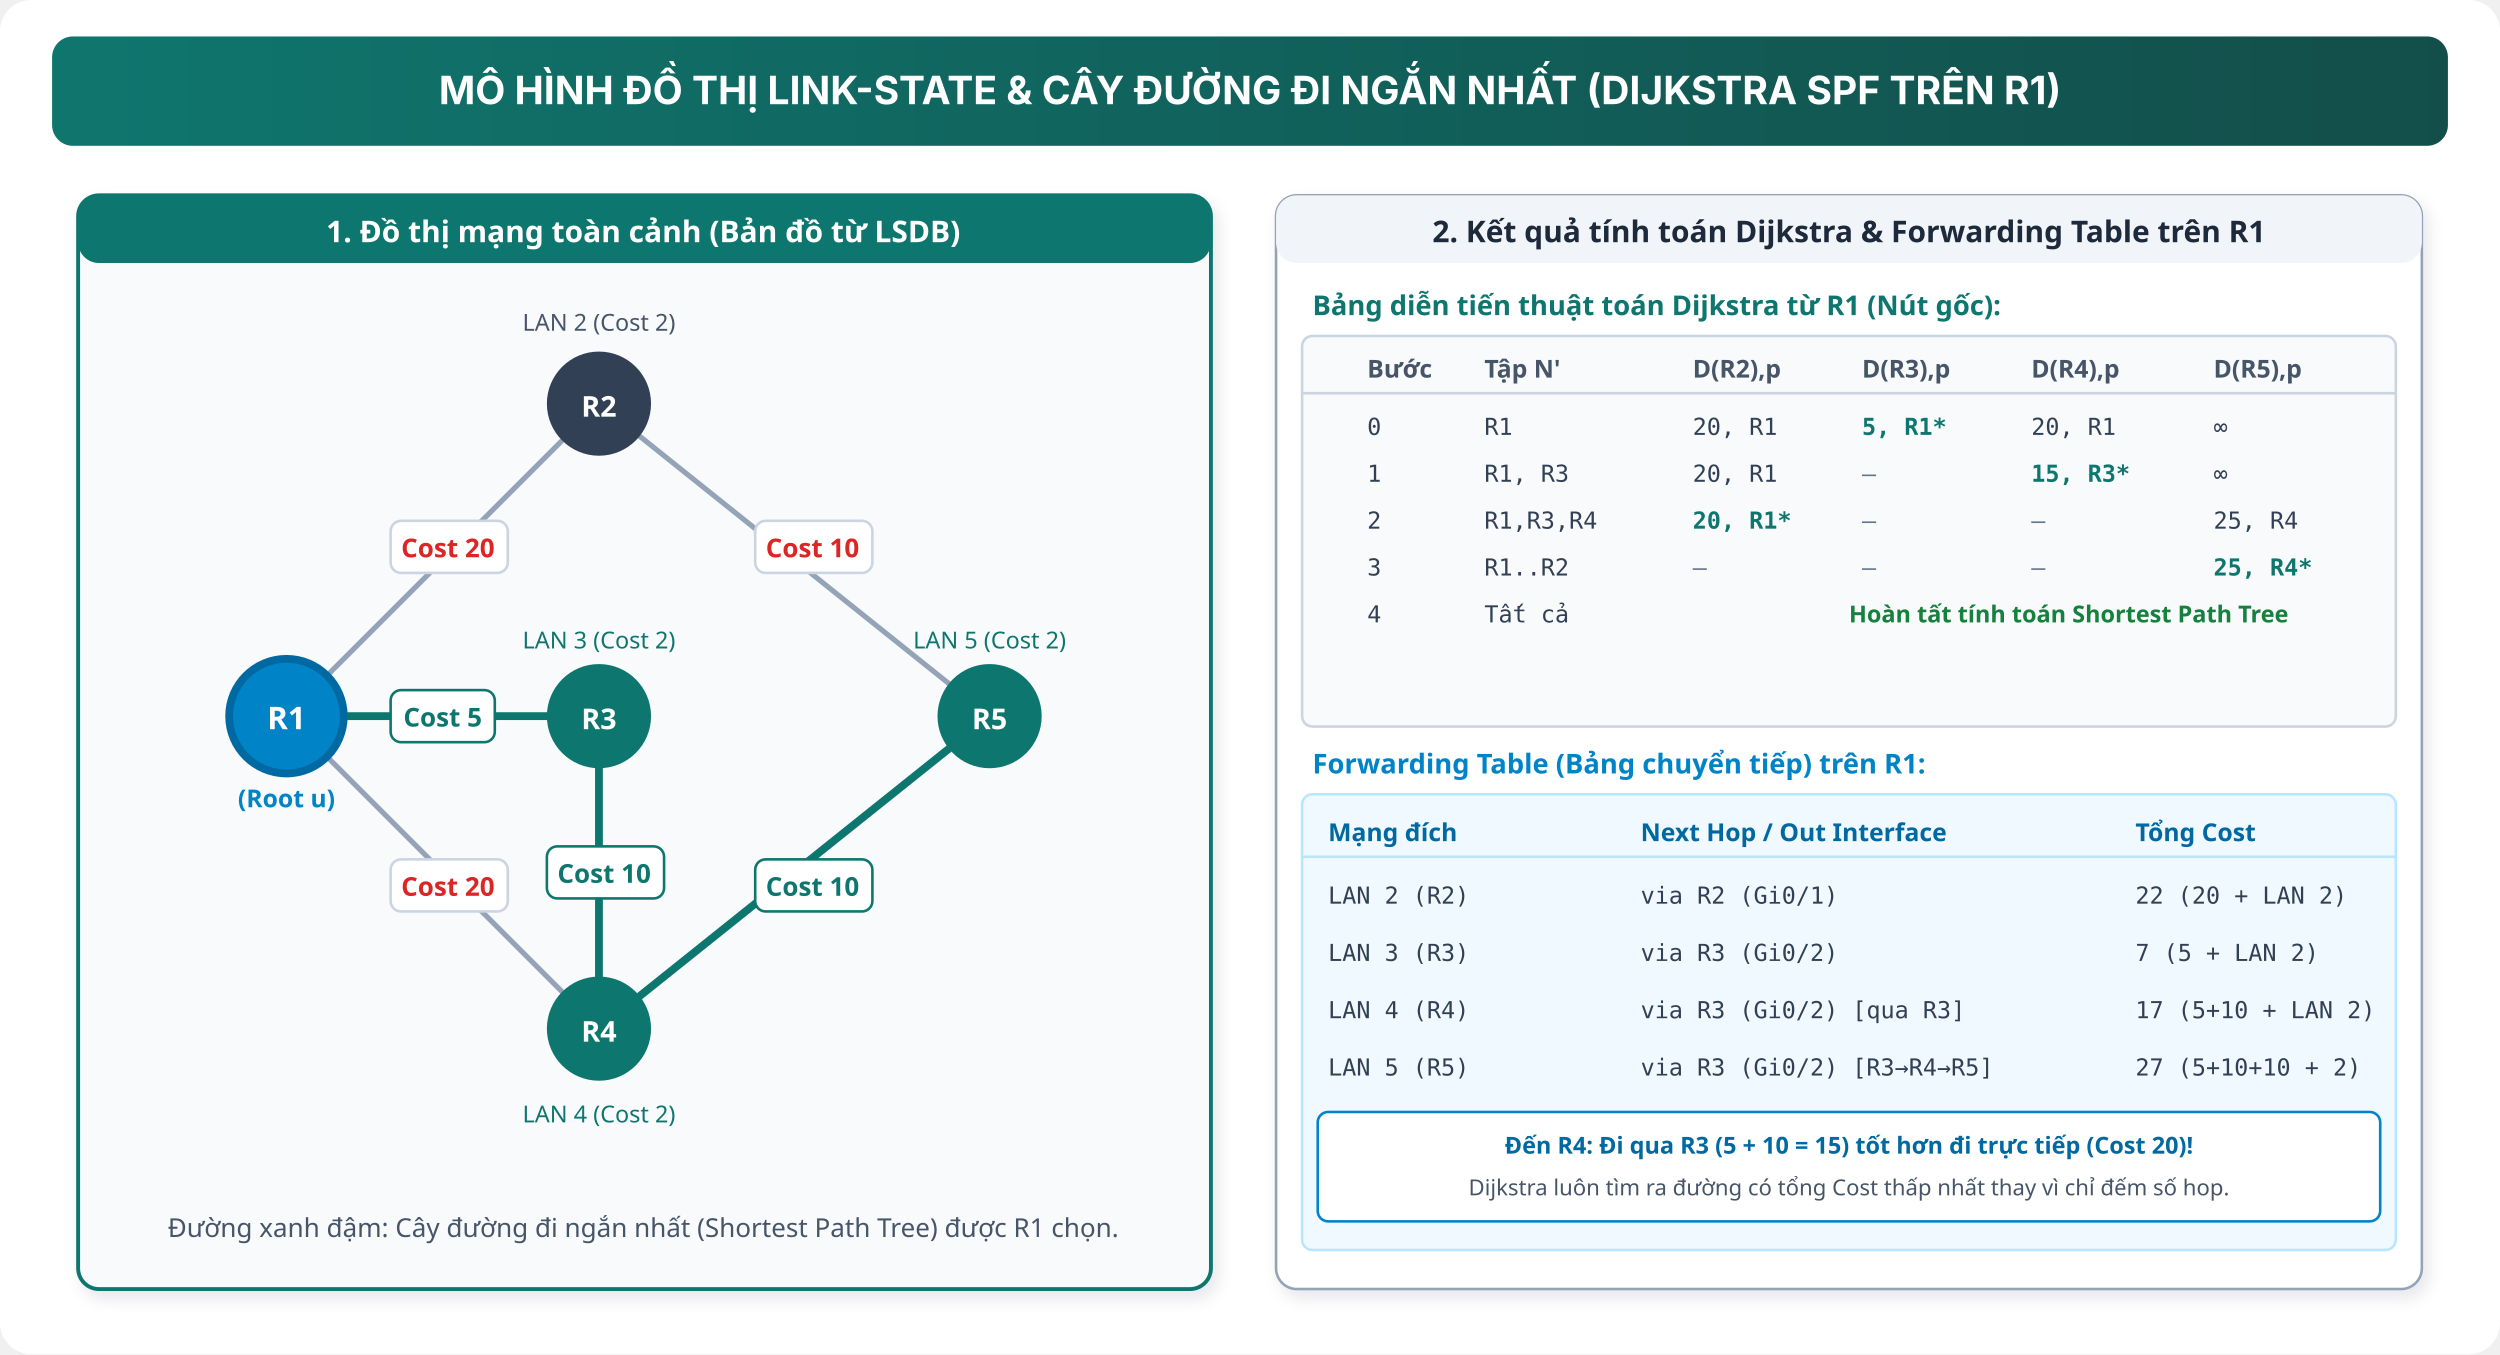
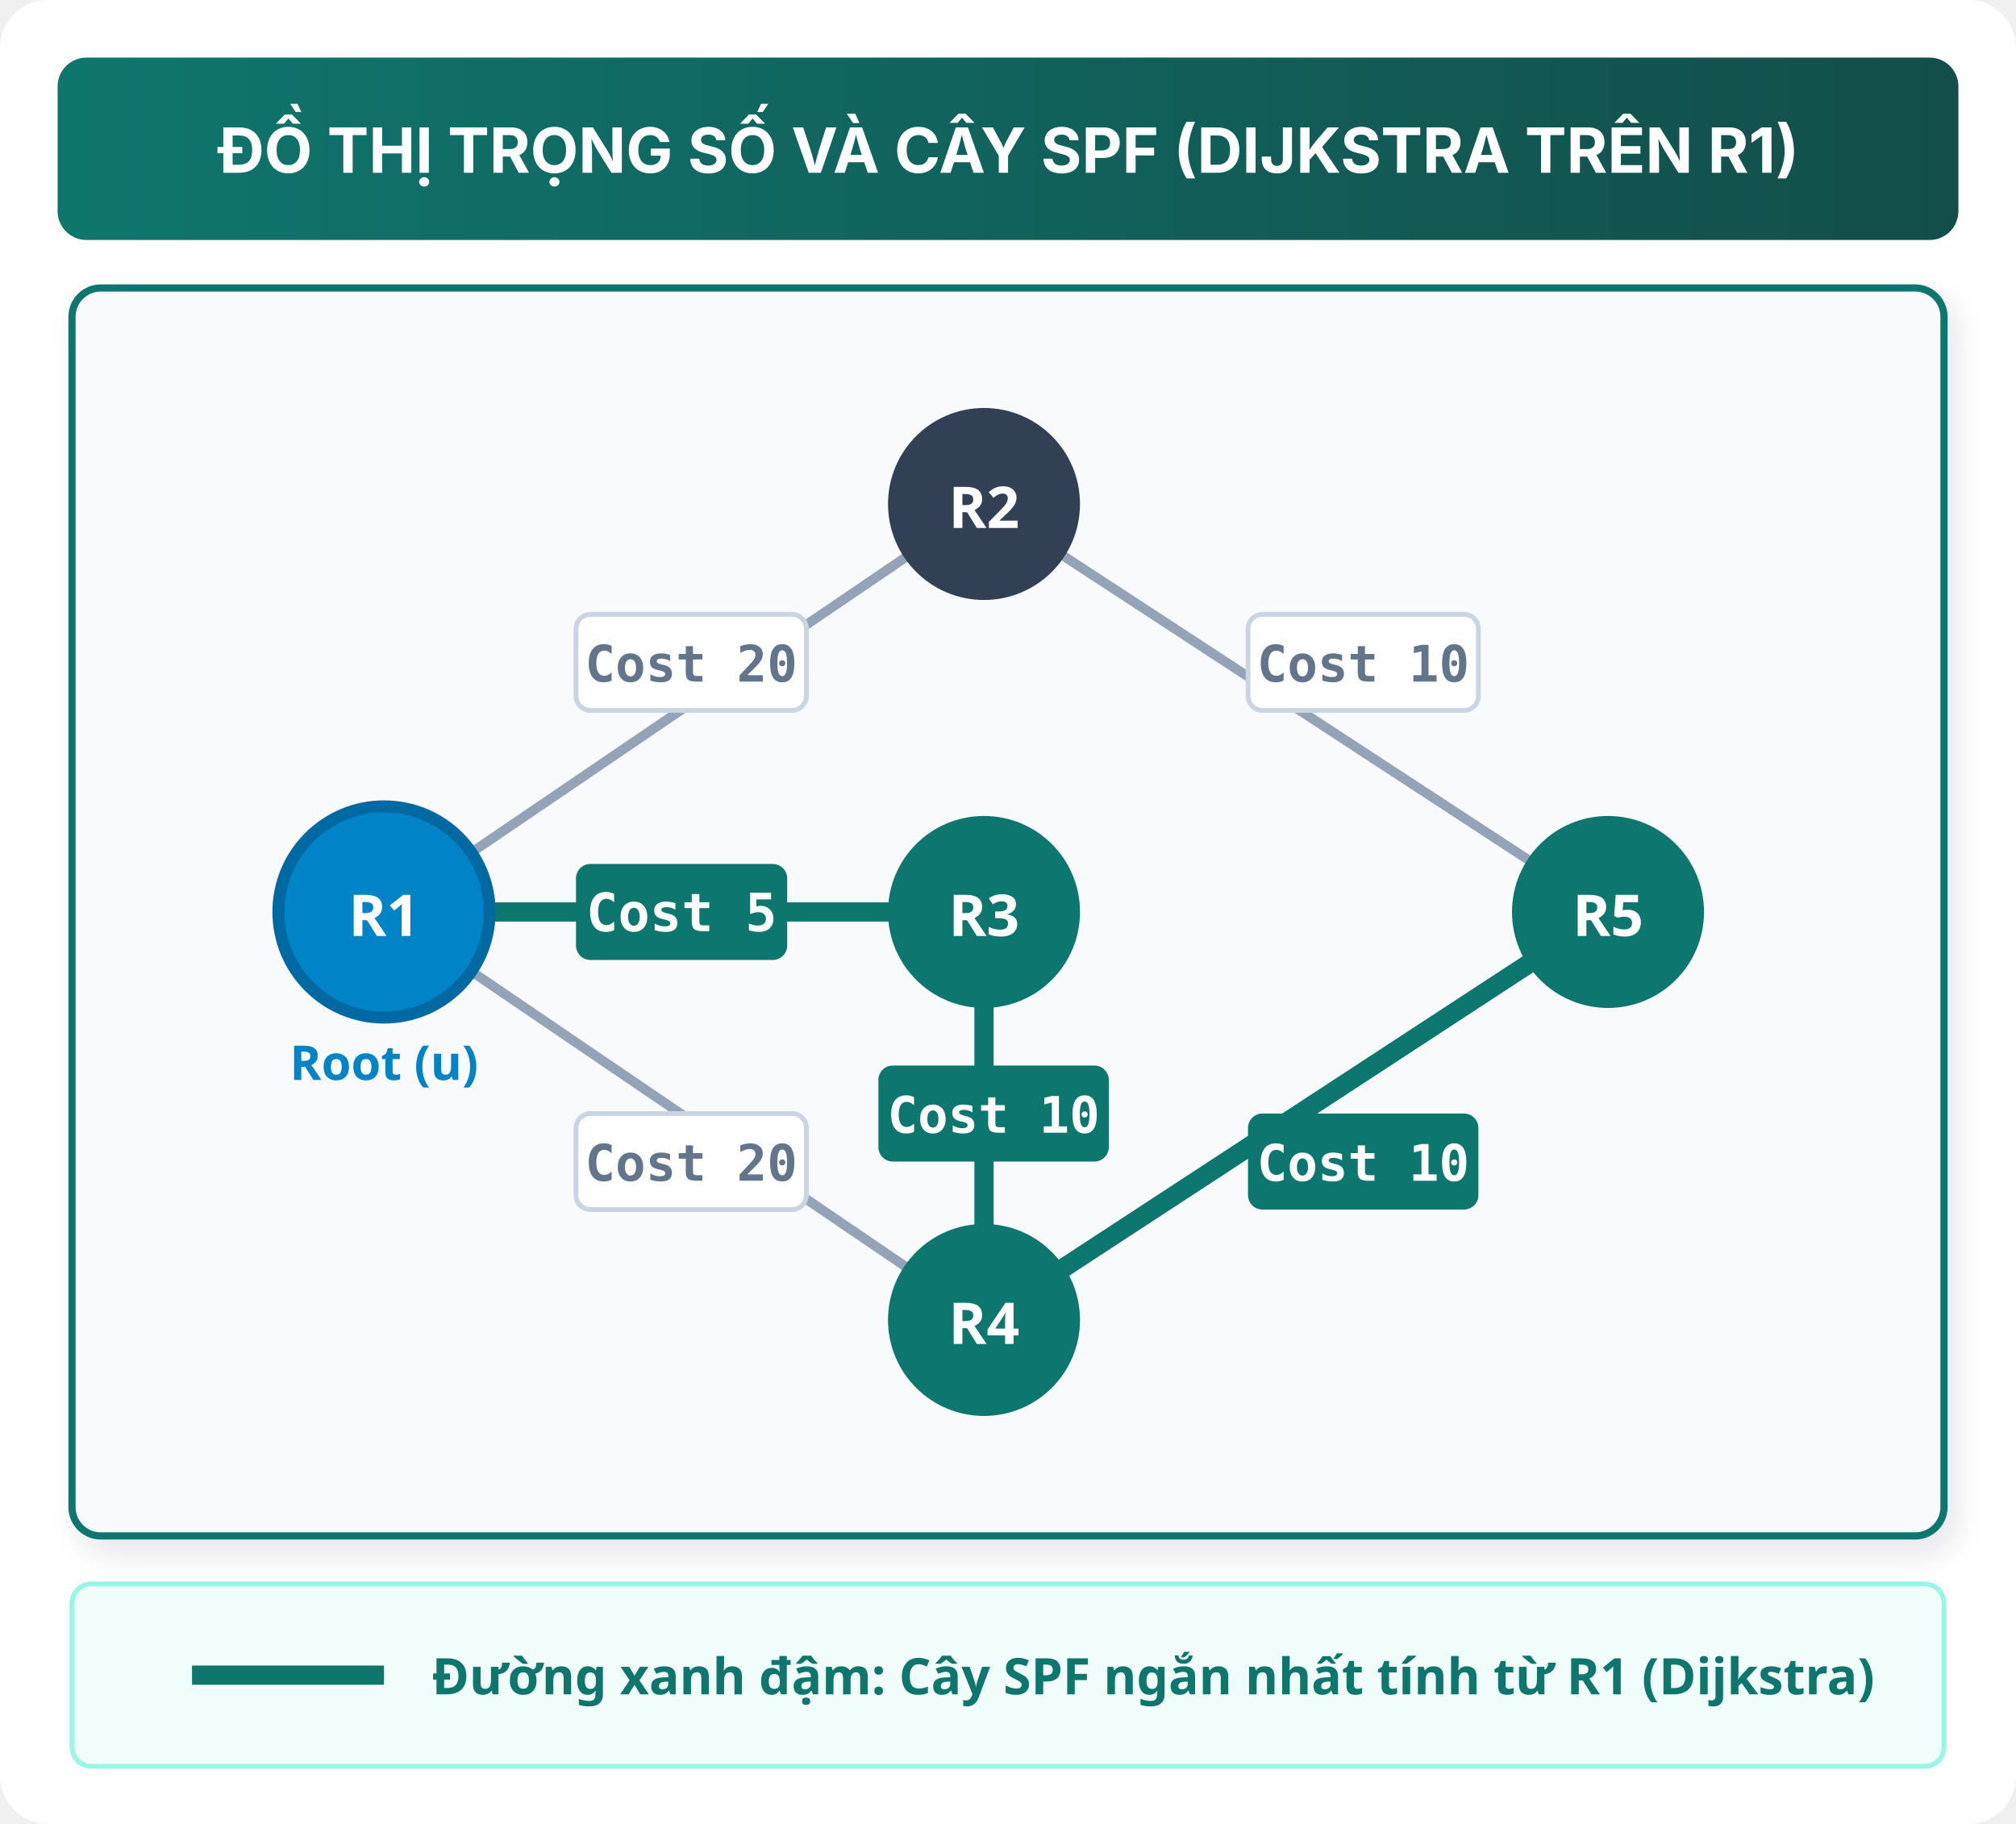
- <svg xmlns="http://www.w3.org/2000/svg" viewBox="0 0 960 520" width="100%" height="100%">
+ <svg xmlns="http://www.w3.org/2000/svg" viewBox="0 0 420 380" width="100%" height="100%">
  <defs>
-     <linearGradient id="ospfHeader" x1="0%" y1="0%" x2="100%" y2="0%">
+     <linearGradient id="ospfHdr" x1="0%" y1="0%" x2="100%" y2="0%">
      <stop offset="0%" stop-color="#0f766e" />
      <stop offset="100%" stop-color="#134e4a" />
    </linearGradient>
-     <filter id="ospfShadow" x="-5%" y="-5%" width="110%" height="115%" filterUnits="userSpaceOnUse">
+     <filter id="oSh" x="-5%" y="-5%" width="110%" height="115%" filterUnits="userSpaceOnUse">
      <feDropShadow dx="2" dy="3" stdDeviation="3" flood-color="#0f172a" flood-opacity="0.10" />
    </filter>
  </defs>
-   <rect width="100%" height="100%" fill="#ffffff" rx="12" />
-   <rect x="20" y="14" width="920" height="42" rx="8" fill="url(#ospfHeader)" />
-   <text x="480" y="40" fill="#ffffff" font-family="system-ui, -apple-system, sans-serif" font-size="15" font-weight="bold" text-anchor="middle">
-     MÔ HÌNH ĐỒ THỊ LINK-STATE &amp; CÂY ĐƯỜNG ĐI NGẮN NHẤT (DIJKSTRA SPF TRÊN R1)
+   <rect width="100%" height="100%" fill="#ffffff" rx="10" />
+   <rect x="12" y="12" width="396" height="38" rx="6" fill="url(#ospfHdr)" />
+   <text x="210" y="36" fill="#ffffff" font-family="system-ui, -apple-system, sans-serif" font-size="13" font-weight="bold" text-anchor="middle">
+     ĐỒ THỊ TRỌNG SỐ VÀ CÂY SPF (DIJKSTRA TRÊN R1)
  </text>
-   <g transform="translate(30, 75)" filter="url(#ospfShadow)">
-     <rect width="435" height="420" rx="8" fill="#f8fafc" stroke="#0f766e" stroke-width="1.5" />
-     <rect width="435" height="26" rx="8" fill="#0f766e" />
-     <text x="217" y="18" fill="#ffffff" font-family="system-ui, sans-serif" font-size="11.5" font-weight="bold" text-anchor="middle">
-       1. Đồ thị mạng toàn cảnh (Bản đồ từ LSDB)
-     </text>
-     <line x1="80" y1="200" x2="200" y2="80" stroke="#94a3b8" stroke-width="2" />
-     <rect x="120" y="125" width="45" height="20" rx="4" fill="#ffffff" stroke="#cbd5e1" />
-     <text x="142" y="139" fill="#dc2626" font-family="system-ui, sans-serif" font-size="10" font-weight="bold" text-anchor="middle">Cost 20</text>
-     <line x1="80" y1="200" x2="200" y2="200" stroke="#0f766e" stroke-width="3" />
-     <rect x="120" y="190" width="40" height="20" rx="4" fill="#ffffff" stroke="#0f766e" />
-     <text x="140" y="204" fill="#0f766e" font-family="system-ui, sans-serif" font-size="10" font-weight="bold" text-anchor="middle">Cost 5</text>
-     <line x1="80" y1="200" x2="200" y2="320" stroke="#94a3b8" stroke-width="2" />
-     <rect x="120" y="255" width="45" height="20" rx="4" fill="#ffffff" stroke="#cbd5e1" />
-     <text x="142" y="269" fill="#dc2626" font-family="system-ui, sans-serif" font-size="10" font-weight="bold" text-anchor="middle">Cost 20</text>
-     <line x1="200" y1="80" x2="350" y2="200" stroke="#94a3b8" stroke-width="2" />
-     <rect x="260" y="125" width="45" height="20" rx="4" fill="#ffffff" stroke="#cbd5e1" />
-     <text x="282" y="139" fill="#dc2626" font-family="system-ui, sans-serif" font-size="10" font-weight="bold" text-anchor="middle">Cost 10</text>
-     <line x1="200" y1="200" x2="200" y2="320" stroke="#0f766e" stroke-width="3" />
-     <rect x="180" y="250" width="45" height="20" rx="4" fill="#ffffff" stroke="#0f766e" />
-     <text x="202" y="264" fill="#0f766e" font-family="system-ui, sans-serif" font-size="10" font-weight="bold" text-anchor="middle">Cost 10</text>
-     <line x1="200" y1="320" x2="350" y2="200" stroke="#0f766e" stroke-width="3" />
-     <rect x="260" y="255" width="45" height="20" rx="4" fill="#ffffff" stroke="#0f766e" />
-     <text x="282" y="269" fill="#0f766e" font-family="system-ui, sans-serif" font-size="10" font-weight="bold" text-anchor="middle">Cost 10</text>
-     <circle cx="80" cy="200" r="22" fill="#0284c7" stroke="#0369a1" stroke-width="3" />
-     <text x="80" y="205" fill="#ffffff" font-family="system-ui, sans-serif" font-size="12" font-weight="bold" text-anchor="middle">R1</text>
-     <text x="80" y="235" fill="#0284c7" font-family="system-ui, sans-serif" font-size="9.5" font-weight="bold" text-anchor="middle">(Root u)</text>
-     <circle cx="200" cy="80" r="20" fill="#334155" />
-     <text x="200" y="85" fill="#ffffff" font-family="system-ui, sans-serif" font-size="11" font-weight="bold" text-anchor="middle">R2</text>
-     <text x="200" y="52" fill="#475569" font-family="system-ui, sans-serif" font-size="9" text-anchor="middle">LAN 2 (Cost 2)</text>
-     <circle cx="200" cy="200" r="20" fill="#0f766e" />
-     <text x="200" y="205" fill="#ffffff" font-family="system-ui, sans-serif" font-size="11" font-weight="bold" text-anchor="middle">R3</text>
-     <text x="200" y="174" fill="#0f766e" font-family="system-ui, sans-serif" font-size="9" text-anchor="middle">LAN 3 (Cost 2)</text>
-     <circle cx="200" cy="320" r="20" fill="#0f766e" />
-     <text x="200" y="325" fill="#ffffff" font-family="system-ui, sans-serif" font-size="11" font-weight="bold" text-anchor="middle">R4</text>
-     <text x="200" y="356" fill="#0f766e" font-family="system-ui, sans-serif" font-size="9" text-anchor="middle">LAN 4 (Cost 2)</text>
-     <circle cx="350" cy="200" r="20" fill="#0f766e" />
-     <text x="350" y="205" fill="#ffffff" font-family="system-ui, sans-serif" font-size="11" font-weight="bold" text-anchor="middle">R5</text>
-     <text x="350" y="174" fill="#0f766e" font-family="system-ui, sans-serif" font-size="9" text-anchor="middle">LAN 5 (Cost 2)</text>
-     <text x="217" y="400" fill="#475569" font-family="system-ui, sans-serif" font-size="10" text-anchor="middle">
-       Đường xanh đậm: Cây đường đi ngắn nhất (Shortest Path Tree) được R1 chọn.
-     </text>
+   <g transform="translate(15, 60)" filter="url(#oSh)">
+     <rect width="390" height="260" rx="6" fill="#f8fafc" stroke="#0f766e" stroke-width="1.5" />
+     <line x1="65" y1="130" x2="190" y2="45" stroke="#94a3b8" stroke-width="2" />
+     <rect x="105" y="68" width="48" height="20" rx="3" fill="#ffffff" stroke="#cbd5e1" />
+     <text x="129" y="82" fill="#64748b" font-family="monospace" font-size="10.5" font-weight="bold" text-anchor="middle">Cost 20</text>
+     <line x1="65" y1="130" x2="190" y2="215" stroke="#94a3b8" stroke-width="2" />
+     <rect x="105" y="172" width="48" height="20" rx="3" fill="#ffffff" stroke="#cbd5e1" />
+     <text x="129" y="186" fill="#64748b" font-family="monospace" font-size="10.5" font-weight="bold" text-anchor="middle">Cost 20</text>
+     <line x1="190" y1="45" x2="320" y2="130" stroke="#94a3b8" stroke-width="2" />
+     <rect x="245" y="68" width="48" height="20" rx="3" fill="#ffffff" stroke="#cbd5e1" />
+     <text x="269" y="82" fill="#64748b" font-family="monospace" font-size="10.5" font-weight="bold" text-anchor="middle">Cost 10</text>
+     <line x1="65" y1="130" x2="190" y2="130" stroke="#0f766e" stroke-width="4" />
+     <rect x="105" y="120" width="44" height="20" rx="3" fill="#0f766e" />
+     <text x="127" y="134" fill="#ffffff" font-family="monospace" font-size="11" font-weight="bold" text-anchor="middle">Cost 5</text>
+     <line x1="190" y1="130" x2="190" y2="215" stroke="#0f766e" stroke-width="4" />
+     <rect x="168" y="162" width="48" height="20" rx="3" fill="#0f766e" />
+     <text x="192" y="176" fill="#ffffff" font-family="monospace" font-size="10.5" font-weight="bold" text-anchor="middle">Cost 10</text>
+     <line x1="190" y1="215" x2="320" y2="130" stroke="#0f766e" stroke-width="4" />
+     <rect x="245" y="172" width="48" height="20" rx="3" fill="#0f766e" />
+     <text x="269" y="186" fill="#ffffff" font-family="monospace" font-size="10.5" font-weight="bold" text-anchor="middle">Cost 10</text>
+     <circle cx="65" cy="130" r="22" fill="#0284c7" stroke="#0369a1" stroke-width="2.5" />
+     <text x="65" y="135" fill="#ffffff" font-family="system-ui, sans-serif" font-size="12" font-weight="bold" text-anchor="middle">R1</text>
+     <text x="65" y="165" fill="#0284c7" font-family="system-ui, sans-serif" font-size="10" font-weight="bold" text-anchor="middle">Root (u)</text>
+     <circle cx="190" cy="45" r="20" fill="#334155" />
+     <text x="190" y="50" fill="#ffffff" font-family="system-ui, sans-serif" font-size="12" font-weight="bold" text-anchor="middle">R2</text>
+     <circle cx="190" cy="130" r="20" fill="#0f766e" />
+     <text x="190" y="135" fill="#ffffff" font-family="system-ui, sans-serif" font-size="12" font-weight="bold" text-anchor="middle">R3</text>
+     <circle cx="190" cy="215" r="20" fill="#0f766e" />
+     <text x="190" y="220" fill="#ffffff" font-family="system-ui, sans-serif" font-size="12" font-weight="bold" text-anchor="middle">R4</text>
+     <circle cx="320" cy="130" r="20" fill="#0f766e" />
+     <text x="320" y="135" fill="#ffffff" font-family="system-ui, sans-serif" font-size="12" font-weight="bold" text-anchor="middle">R5</text>
  </g>
-   <g transform="translate(490, 75)" filter="url(#ospfShadow)">
-     <rect width="440" height="420" rx="8" fill="#ffffff" stroke="#94a3b8" stroke-width="1" />
-     <rect width="440" height="26" rx="8" fill="#f1f5f9" />
-     <text x="220" y="18" fill="#1e293b" font-family="system-ui, sans-serif" font-size="11.5" font-weight="bold" text-anchor="middle">
-       2. Kết quả tính toán Dijkstra &amp; Forwarding Table trên R1
-     </text>
-     <text x="14" y="46" fill="#0f766e" font-family="system-ui, sans-serif" font-size="10.5" font-weight="bold">
-       Bảng diễn tiến thuật toán Dijkstra từ R1 (Nút gốc):
-     </text>
-     <rect x="10" y="54" width="420" height="150" rx="4" fill="#f8fafc" stroke="#cbd5e1" />
-     <text x="35" y="70" fill="#475569" font-family="system-ui, sans-serif" font-size="9.5" font-weight="bold">Bước</text>
-     <text x="80" y="70" fill="#475569" font-family="system-ui, sans-serif" font-size="9.5" font-weight="bold">Tập N'</text>
-     <text x="160" y="70" fill="#475569" font-family="system-ui, sans-serif" font-size="9.5" font-weight="bold">D(R2),p</text>
-     <text x="225" y="70" fill="#475569" font-family="system-ui, sans-serif" font-size="9.5" font-weight="bold">D(R3),p</text>
-     <text x="290" y="70" fill="#475569" font-family="system-ui, sans-serif" font-size="9.5" font-weight="bold">D(R4),p</text>
-     <text x="360" y="70" fill="#475569" font-family="system-ui, sans-serif" font-size="9.5" font-weight="bold">D(R5),p</text>
-     <line x1="10" y1="76" x2="430" y2="76" stroke="#cbd5e1" />
-     <text x="35" y="92" fill="#334155" font-family="monospace" font-size="9">0</text>
-     <text x="80" y="92" fill="#334155" font-family="monospace" font-size="9">R1</text>
-     <text x="160" y="92" fill="#334155" font-family="monospace" font-size="9">20, R1</text>
-     <text x="225" y="92" fill="#0f766e" font-family="monospace" font-size="9" font-weight="bold">5, R1*</text>
-     <text x="290" y="92" fill="#334155" font-family="monospace" font-size="9">20, R1</text>
-     <text x="360" y="92" fill="#334155" font-family="monospace" font-size="9">∞</text>
-     <text x="35" y="110" fill="#334155" font-family="monospace" font-size="9">1</text>
-     <text x="80" y="110" fill="#334155" font-family="monospace" font-size="9">R1, R3</text>
-     <text x="160" y="110" fill="#334155" font-family="monospace" font-size="9">20, R1</text>
-     <text x="225" y="110" fill="#64748b" font-family="monospace" font-size="9">—</text>
-     <text x="290" y="110" fill="#0f766e" font-family="monospace" font-size="9" font-weight="bold">15, R3*</text>
-     <text x="360" y="110" fill="#334155" font-family="monospace" font-size="9">∞</text>
-     <text x="35" y="128" fill="#334155" font-family="monospace" font-size="9">2</text>
-     <text x="80" y="128" fill="#334155" font-family="monospace" font-size="9">R1,R3,R4</text>
-     <text x="160" y="128" fill="#0f766e" font-family="monospace" font-size="9" font-weight="bold">20, R1*</text>
-     <text x="225" y="128" fill="#64748b" font-family="monospace" font-size="9">—</text>
-     <text x="290" y="128" fill="#64748b" font-family="monospace" font-size="9">—</text>
-     <text x="360" y="128" fill="#334155" font-family="monospace" font-size="9">25, R4</text>
-     <text x="35" y="146" fill="#334155" font-family="monospace" font-size="9">3</text>
-     <text x="80" y="146" fill="#334155" font-family="monospace" font-size="9">R1..R2</text>
-     <text x="160" y="146" fill="#64748b" font-family="monospace" font-size="9">—</text>
-     <text x="225" y="146" fill="#64748b" font-family="monospace" font-size="9">—</text>
-     <text x="290" y="146" fill="#64748b" font-family="monospace" font-size="9">—</text>
-     <text x="360" y="146" fill="#0f766e" font-family="monospace" font-size="9" font-weight="bold">25, R4*</text>
-     <text x="35" y="164" fill="#334155" font-family="monospace" font-size="9">4</text>
-     <text x="80" y="164" fill="#334155" font-family="monospace" font-size="9">Tất cả</text>
-     <text x="220" y="164" fill="#15803d" font-family="system-ui, sans-serif" font-size="9" font-weight="bold">Hoàn tất tính toán Shortest Path Tree</text>
-     <text x="14" y="222" fill="#0284c7" font-family="system-ui, sans-serif" font-size="10.5" font-weight="bold">
-       Forwarding Table (Bảng chuyển tiếp) trên R1:
-     </text>
-     <rect x="10" y="230" width="420" height="175" rx="4" fill="#f0f9ff" stroke="#bae6fd" />
-     <text x="20" y="248" fill="#0369a1" font-family="system-ui, sans-serif" font-size="9.5" font-weight="bold">Mạng đích</text>
-     <text x="140" y="248" fill="#0369a1" font-family="system-ui, sans-serif" font-size="9.5" font-weight="bold">Next Hop / Out Interface</text>
-     <text x="330" y="248" fill="#0369a1" font-family="system-ui, sans-serif" font-size="9.5" font-weight="bold">Tổng Cost</text>
-     <line x1="10" y1="254" x2="430" y2="254" stroke="#bae6fd" />
-     <text x="20" y="272" fill="#334155" font-family="monospace" font-size="9">LAN 2 (R2)</text>
-     <text x="140" y="272" fill="#334155" font-family="monospace" font-size="9">via R2 (Gi0/1)</text>
-     <text x="330" y="272" fill="#334155" font-family="monospace" font-size="9">22 (20 + LAN 2)</text>
-     <text x="20" y="294" fill="#334155" font-family="monospace" font-size="9">LAN 3 (R3)</text>
-     <text x="140" y="294" fill="#334155" font-family="monospace" font-size="9">via R3 (Gi0/2)</text>
-     <text x="330" y="294" fill="#334155" font-family="monospace" font-size="9">7 (5 + LAN 2)</text>
-     <text x="20" y="316" fill="#334155" font-family="monospace" font-size="9">LAN 4 (R4)</text>
-     <text x="140" y="316" fill="#334155" font-family="monospace" font-size="9">via R3 (Gi0/2) [qua R3]</text>
-     <text x="330" y="316" fill="#334155" font-family="monospace" font-size="9">17 (5+10 + LAN 2)</text>
-     <text x="20" y="338" fill="#334155" font-family="monospace" font-size="9">LAN 5 (R5)</text>
-     <text x="140" y="338" fill="#334155" font-family="monospace" font-size="9">via R3 (Gi0/2) [R3→R4→R5]</text>
-     <text x="330" y="338" fill="#334155" font-family="monospace" font-size="9">27 (5+10+10 + 2)</text>
-     <rect x="16" y="352" width="408" height="42" rx="4" fill="#ffffff" stroke="#0284c7" />
-     <text x="220" y="368" fill="#0369a1" font-family="system-ui, sans-serif" font-size="9" font-weight="bold" text-anchor="middle">
-       Đến R4: Đi qua R3 (5 + 10 = 15) tốt hơn đi trực tiếp (Cost 20)!
-     </text>
-     <text x="220" y="384" fill="#475569" font-family="system-ui, sans-serif" font-size="8.5" text-anchor="middle">
-       Dijkstra luôn tìm ra đường có tổng Cost thấp nhất thay vì chỉ đếm số hop.
+   <g transform="translate(15, 330)">
+     <rect width="390" height="38" rx="4" fill="#f0fdfa" stroke="#99f6e4" />
+     <line x1="25" y1="19" x2="65" y2="19" stroke="#0f766e" stroke-width="4" />
+     <text x="75" y="23" fill="#0f766e" font-family="system-ui, sans-serif" font-size="10.5" font-weight="bold">
+       Đường xanh đậm: Cây SPF ngắn nhất tính từ R1 (Dijkstra)
    </text>
  </g>
</svg>
